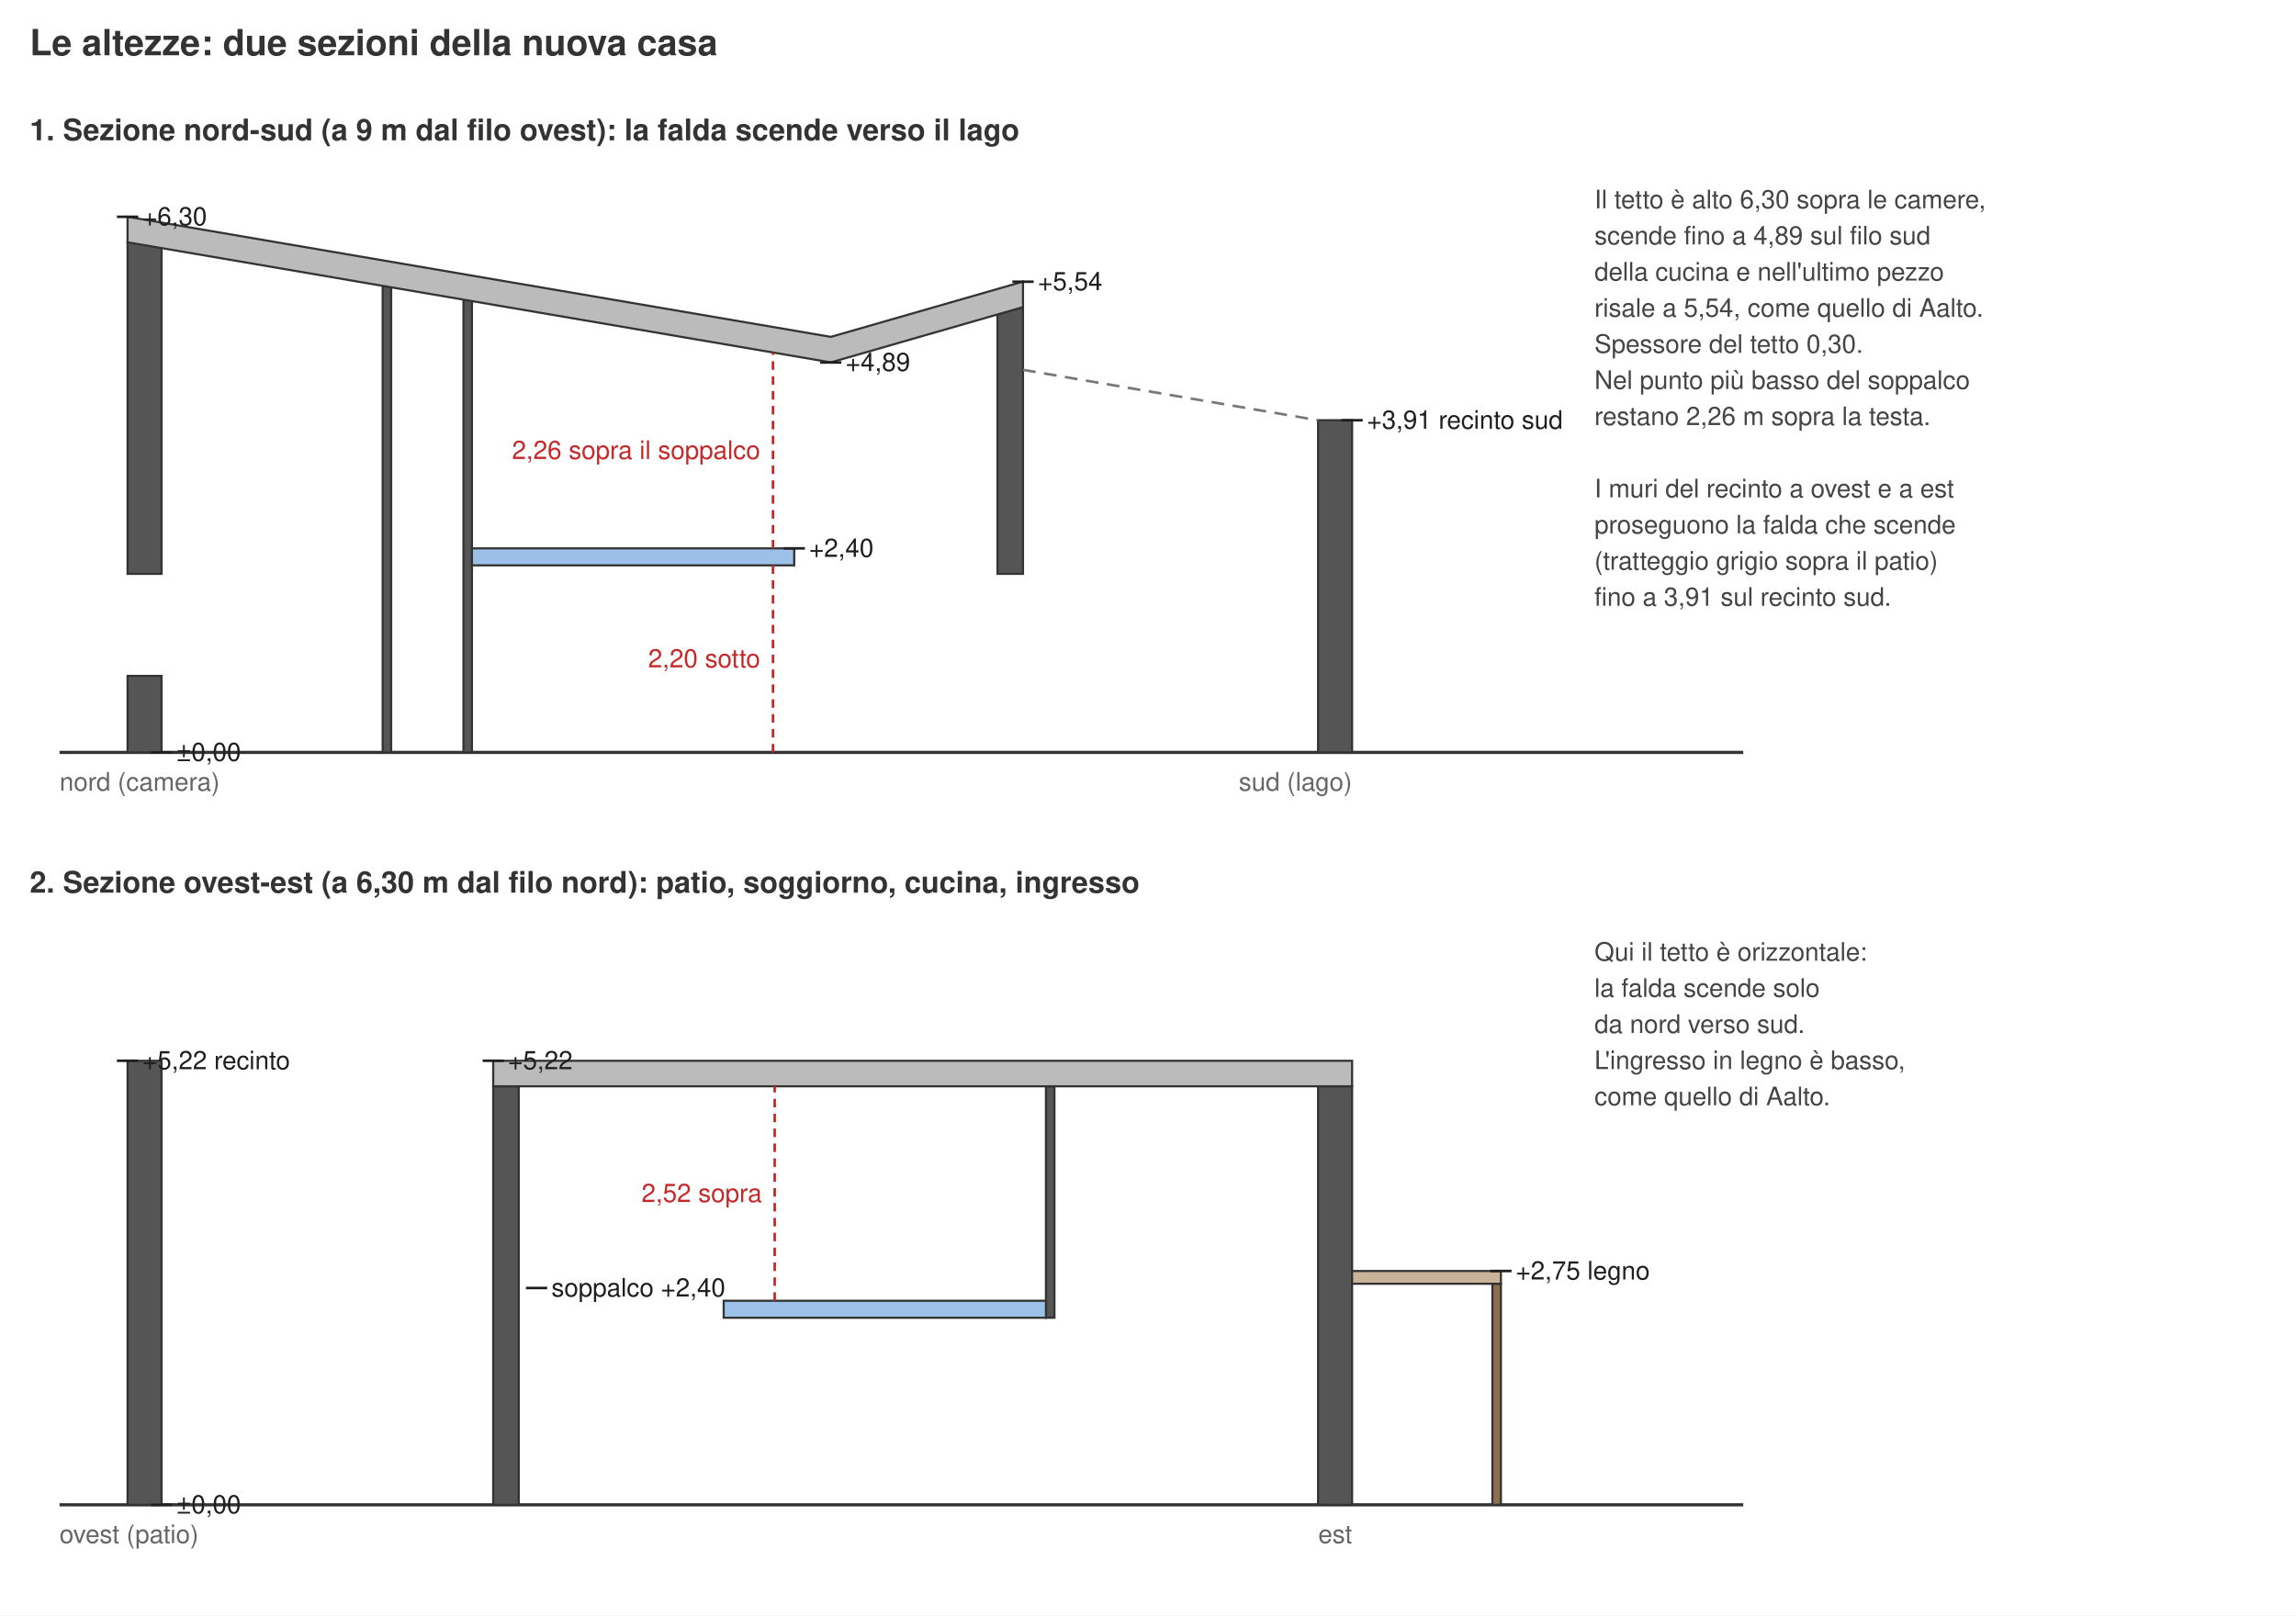
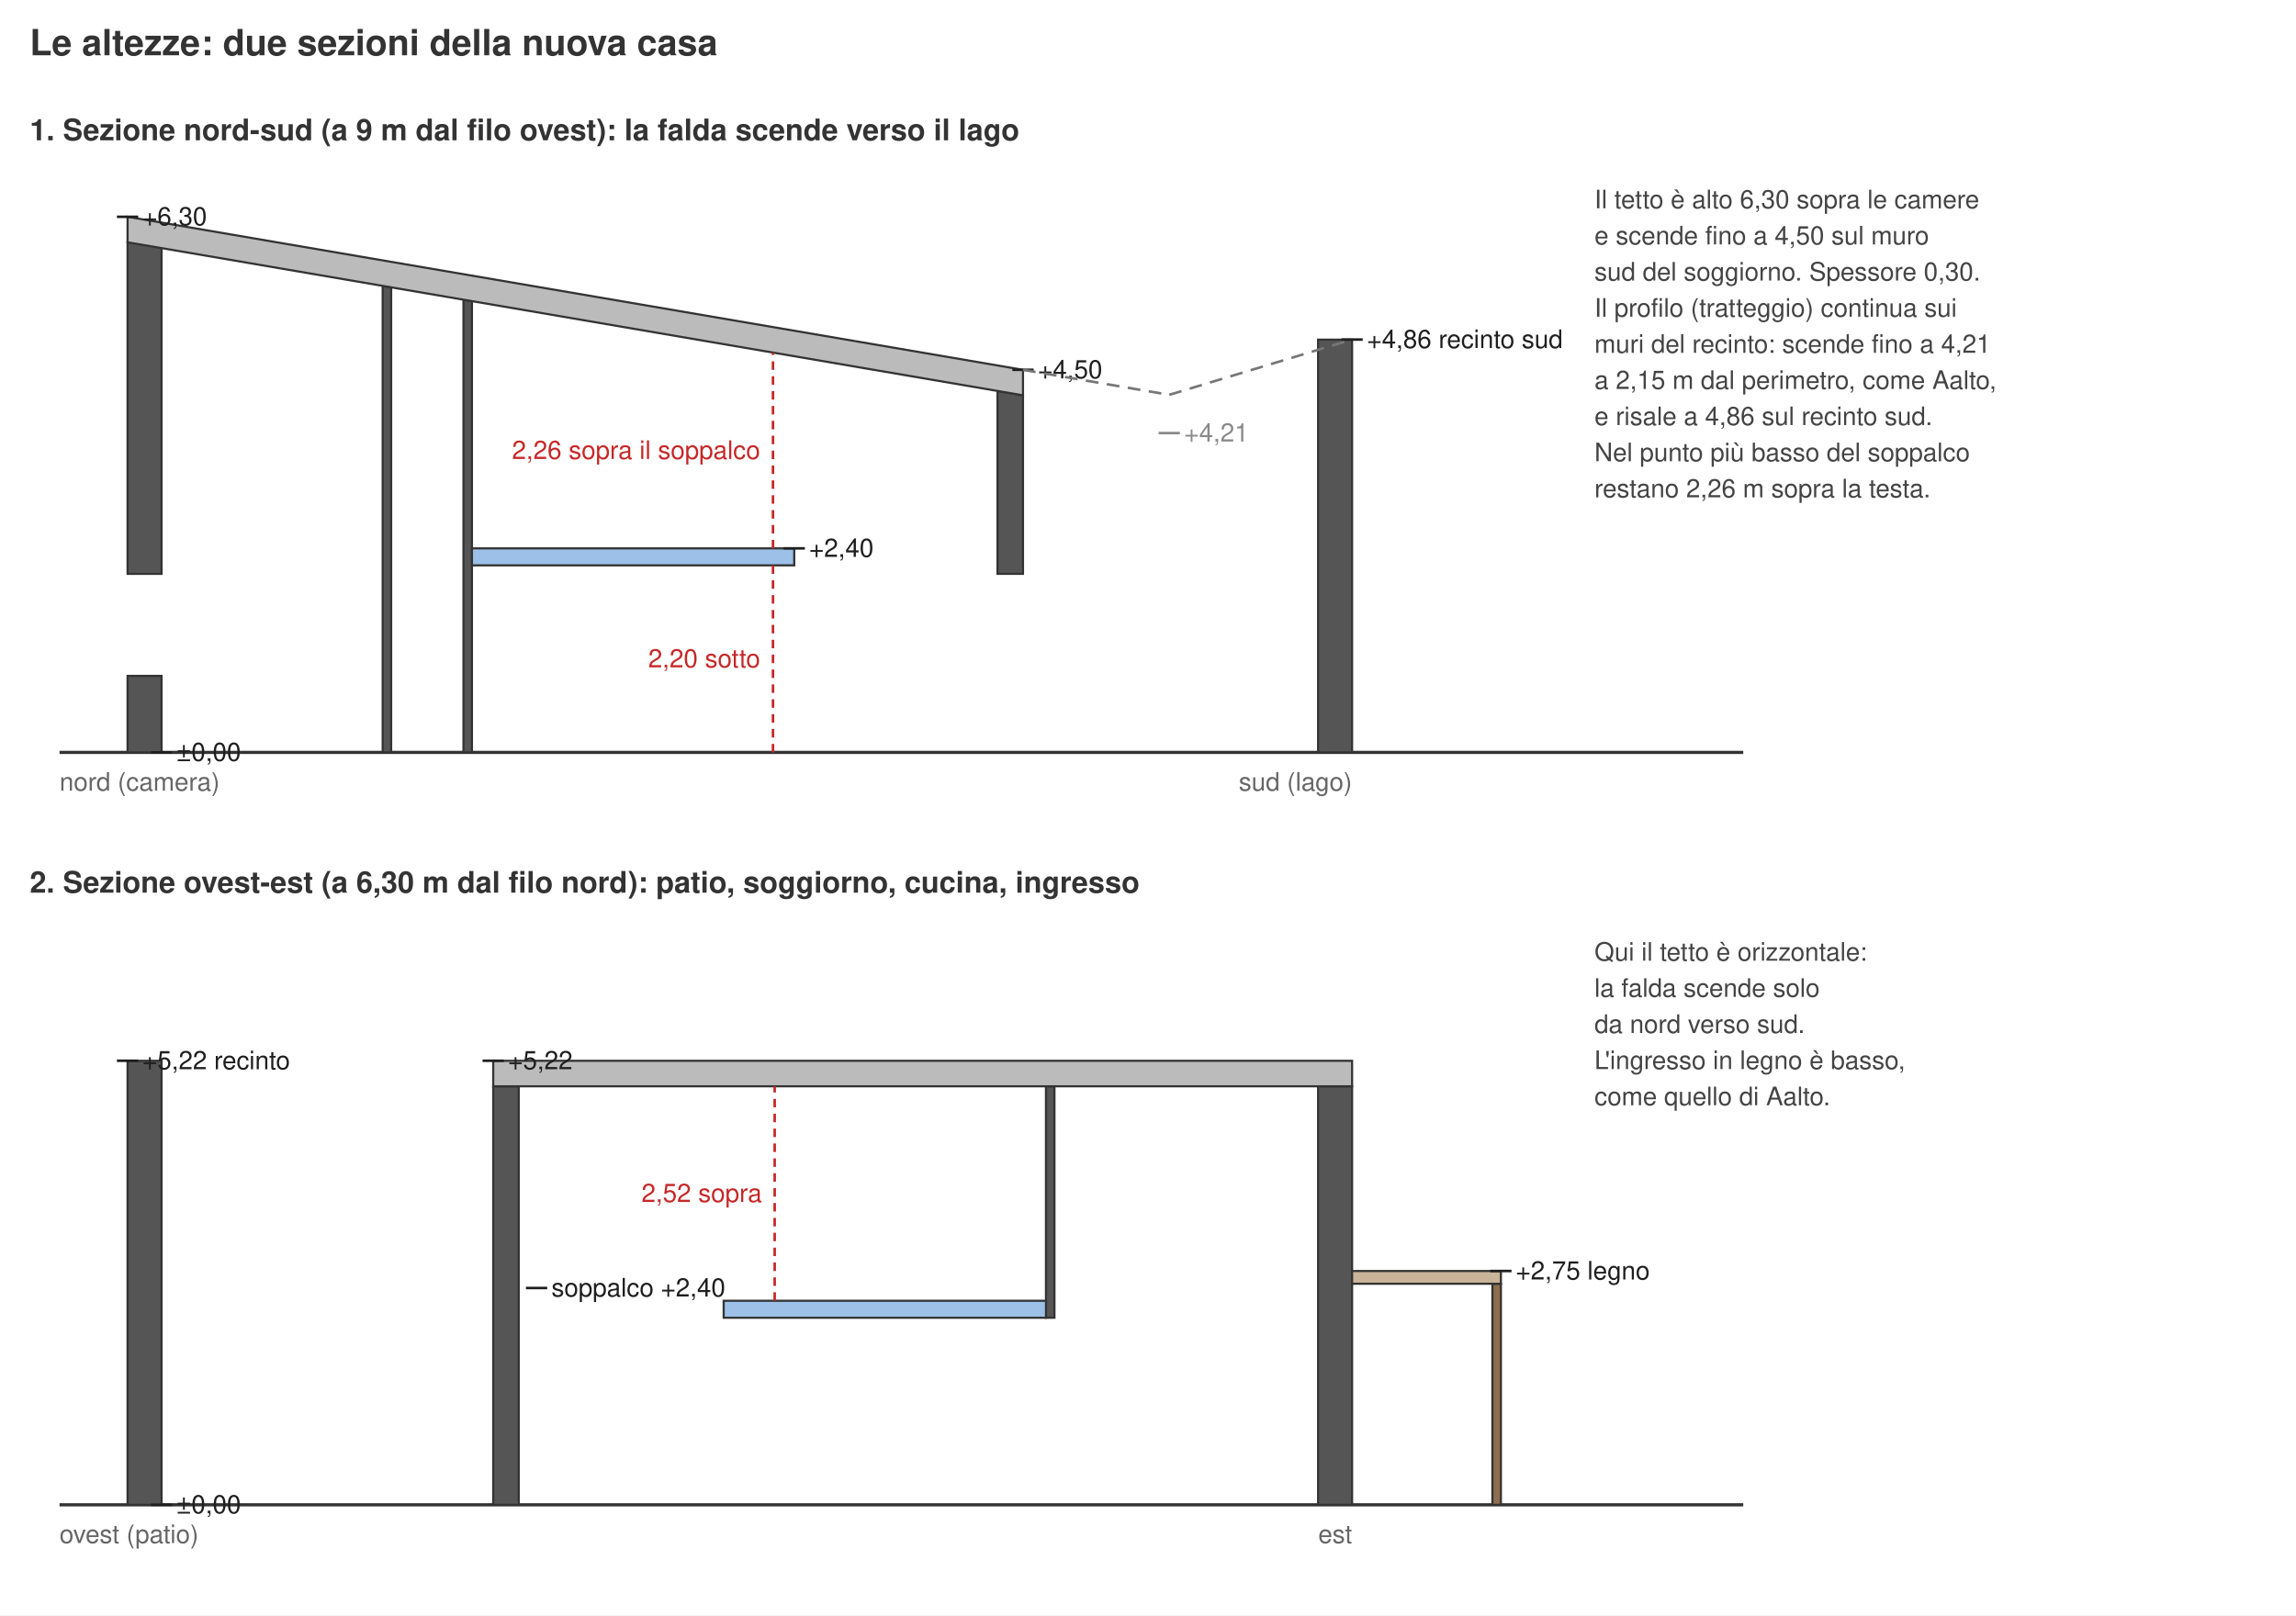
<svg xmlns="http://www.w3.org/2000/svg" viewBox="0 0 1080 760" width="1080" height="760">
  <rect width="100%" height="100%" fill="#ffffff" />
  <text x="14" y="26" font-family="Helvetica, Arial, sans-serif" font-size="17" font-weight="bold" fill="#333">Le altezze: due sezioni della nuova casa</text>
  <text x="14" y="66" font-family="Helvetica, Arial, sans-serif" font-size="14" font-weight="bold" fill="#333">1. Sezione nord-sud (a 9 m dal filo ovest): la falda scende verso il lago</text>
  <line x1="28.0" y1="354.0" x2="820.0" y2="354.0" stroke="#333" stroke-width="1.5" />
  <path d="M 60.0 354.0 L 76.0 354.0 L 76.0 318.0 L 60.0 318.0 Z" fill="#555" stroke="#333" stroke-width="1" />
  <path d="M 60.0 270.0 L 76.0 270.0 L 76.0 114.0 L 60.0 114.0 Z" fill="#555" stroke="#333" stroke-width="1" />
  <path d="M 180.0 354.0 L 184.0 354.0 L 184.0 135.2 L 180.0 134.5 Z" fill="#555" stroke="#333" stroke-width="1" />
  <path d="M 218.0 354.0 L 222.0 354.0 L 222.0 141.7 L 218.0 141.0 Z" fill="#555" stroke="#333" stroke-width="1" />
-   <path d="M 469.2 270.0 L 481.2 270.0 L 481.2 144.5 L 469.2 148.0 Z" fill="#555" stroke="#333" stroke-width="1" />
-   <path d="M 620.0 354.0 L 636.0 354.0 L 636.0 197.7 L 620.0 197.7 Z" fill="#555" stroke="#333" stroke-width="1" />
-   <path d="M 60.0 102.0 L 390.8 158.5 L 481.2 132.5 L 481.2 144.5 L 390.8 170.5 L 60.0 114.0 Z" fill="#bbb" stroke="#333" stroke-width="1" />
+   <path d="M 469.2 270.0 L 481.2 270.0 L 481.2 186.0 L 469.2 183.9 Z" fill="#555" stroke="#333" stroke-width="1" />
+   <path d="M 620.0 354.0 L 636.0 354.0 L 636.0 159.8 L 620.0 159.8 Z" fill="#555" stroke="#333" stroke-width="1" />
+   <path d="M 60.0 102.0 L 481.2 174.0 L 481.2 186.0 L 60.0 114.0 Z" fill="#bbb" stroke="#333" stroke-width="1" />
  <path d="M 222.0 266.0 L 373.6 266.0 L 373.6 258.0 L 222.0 258.0 Z" fill="#9cc0e8" stroke="#333" stroke-width="1" />
  <line x1="55" y1="102.0" x2="65" y2="102.0" stroke="#1f1f1f" stroke-width="1.2" />
  <text x="67" y="106.0" font-family="Helvetica, Arial, sans-serif" font-size="12" fill="#1f1f1f">+6,30</text>
-   <line x1="476.2" y1="132.547" x2="486.2" y2="132.547" stroke="#1f1f1f" stroke-width="1.2" />
-   <text x="488.2" y="136.547" font-family="Helvetica, Arial, sans-serif" font-size="12" fill="#1f1f1f">+5,54</text>
-   <line x1="385.8" y1="170.547" x2="395.8" y2="170.547" stroke="#1f1f1f" stroke-width="1.2" />
-   <text x="397.8" y="174.547" font-family="Helvetica, Arial, sans-serif" font-size="12" fill="#1f1f1f">+4,89</text>
+   <line x1="476.2" y1="174.0" x2="486.2" y2="174.0" stroke="#1f1f1f" stroke-width="1.2" />
+   <text x="488.2" y="178.0" font-family="Helvetica, Arial, sans-serif" font-size="12" fill="#1f1f1f">+4,50</text>
+   <line x1="545.0" y1="203.761" x2="555.0" y2="203.761" stroke="#8a8a8a" stroke-width="1.2" />
+   <text x="557.0" y="207.761" font-family="Helvetica, Arial, sans-serif" font-size="12" fill="#8a8a8a">+4,21</text>
  <line x1="368.6" y1="258.0" x2="378.6" y2="258.0" stroke="#1f1f1f" stroke-width="1.2" />
  <text x="380.6" y="262.0" font-family="Helvetica, Arial, sans-serif" font-size="12" fill="#1f1f1f">+2,40</text>
-   <line x1="631.0" y1="197.726" x2="641.0" y2="197.726" stroke="#1f1f1f" stroke-width="1.2" />
-   <text x="643.0" y="201.726" font-family="Helvetica, Arial, sans-serif" font-size="12" fill="#1f1f1f">+3,91 recinto sud</text>
+   <line x1="631.0" y1="159.761" x2="641.0" y2="159.761" stroke="#1f1f1f" stroke-width="1.2" />
+   <text x="643.0" y="163.761" font-family="Helvetica, Arial, sans-serif" font-size="12" fill="#1f1f1f">+4,86 recinto sud</text>
  <line x1="71.0" y1="354.0" x2="81.0" y2="354.0" stroke="#1f1f1f" stroke-width="1.2" />
  <text x="83.0" y="358.0" font-family="Helvetica, Arial, sans-serif" font-size="12" fill="#1f1f1f">±0,00</text>
-   <line x1="481.2" y1="174.0" x2="620.0" y2="197.726" stroke="#777" stroke-width="1.2" stroke-dasharray="6,4" />
+   <line x1="481.2" y1="174.0" x2="550.0" y2="185.761" stroke="#777" stroke-width="1.2" stroke-dasharray="6,4" />
+   <line x1="550.0" y1="185.761" x2="636.0" y2="159.761" stroke="#777" stroke-width="1.2" stroke-dasharray="6,4" />
  <line x1="363.6" y1="258.0" x2="363.6" y2="165.897" stroke="#c62828" stroke-width="1.2" stroke-dasharray="4,3" />
  <text x="357.6" y="215.949" font-family="Helvetica, Arial, sans-serif" font-size="12" fill="#c62828" text-anchor="end">2,26 sopra il soppalco</text>
  <line x1="363.6" y1="354.0" x2="363.6" y2="266.0" stroke="#c62828" stroke-width="1.2" stroke-dasharray="4,3" />
  <text x="357.6" y="314.0" font-family="Helvetica, Arial, sans-serif" font-size="12" fill="#c62828" text-anchor="end">2,20 sotto</text>
-   <text x="750.0" y="98" font-family="Helvetica, Arial, sans-serif" font-size="12" fill="#444">Il tetto è alto 6,30 sopra le camere,</text>
-   <text x="750.0" y="115" font-family="Helvetica, Arial, sans-serif" font-size="12" fill="#444">scende fino a 4,89 sul filo sud</text>
-   <text x="750.0" y="132" font-family="Helvetica, Arial, sans-serif" font-size="12" fill="#444">della cucina e nell'ultimo pezzo</text>
-   <text x="750.0" y="149" font-family="Helvetica, Arial, sans-serif" font-size="12" fill="#444">risale a 5,54, come quello di Aalto.</text>
-   <text x="750.0" y="166" font-family="Helvetica, Arial, sans-serif" font-size="12" fill="#444">Spessore del tetto 0,30.</text>
-   <text x="750.0" y="183" font-family="Helvetica, Arial, sans-serif" font-size="12" fill="#444">Nel punto più basso del soppalco</text>
-   <text x="750.0" y="200" font-family="Helvetica, Arial, sans-serif" font-size="12" fill="#444">restano 2,26 m sopra la testa.</text>
-   <text x="750.0" y="217" font-family="Helvetica, Arial, sans-serif" font-size="12" fill="#444" />
-   <text x="750.0" y="234" font-family="Helvetica, Arial, sans-serif" font-size="12" fill="#444">I muri del recinto a ovest e a est</text>
-   <text x="750.0" y="251" font-family="Helvetica, Arial, sans-serif" font-size="12" fill="#444">proseguono la falda che scende</text>
-   <text x="750.0" y="268" font-family="Helvetica, Arial, sans-serif" font-size="12" fill="#444">(tratteggio grigio sopra il patio)</text>
-   <text x="750.0" y="285" font-family="Helvetica, Arial, sans-serif" font-size="12" fill="#444">fino a 3,91 sul recinto sud.</text>
+   <text x="750.0" y="98" font-family="Helvetica, Arial, sans-serif" font-size="12" fill="#444">Il tetto è alto 6,30 sopra le camere</text>
+   <text x="750.0" y="115" font-family="Helvetica, Arial, sans-serif" font-size="12" fill="#444">e scende fino a 4,50 sul muro</text>
+   <text x="750.0" y="132" font-family="Helvetica, Arial, sans-serif" font-size="12" fill="#444">sud del soggiorno. Spessore 0,30.</text>
+   <text x="750.0" y="149" font-family="Helvetica, Arial, sans-serif" font-size="12" fill="#444">Il profilo (tratteggio) continua sui</text>
+   <text x="750.0" y="166" font-family="Helvetica, Arial, sans-serif" font-size="12" fill="#444">muri del recinto: scende fino a 4,21</text>
+   <text x="750.0" y="183" font-family="Helvetica, Arial, sans-serif" font-size="12" fill="#444">a 2,15 m dal perimetro, come Aalto,</text>
+   <text x="750.0" y="200" font-family="Helvetica, Arial, sans-serif" font-size="12" fill="#444">e risale a 4,86 sul recinto sud.</text>
+   <text x="750.0" y="217" font-family="Helvetica, Arial, sans-serif" font-size="12" fill="#444">Nel punto più basso del soppalco</text>
+   <text x="750.0" y="234" font-family="Helvetica, Arial, sans-serif" font-size="12" fill="#444">restano 2,26 m sopra la testa.</text>
  <text x="28.0" y="372.0" font-family="Helvetica, Arial, sans-serif" font-size="12" fill="#666">nord (camera)</text>
  <text x="636.0" y="372.0" font-family="Helvetica, Arial, sans-serif" font-size="12" fill="#666" text-anchor="end">sud (lago)</text>
  <text x="14" y="420" font-family="Helvetica, Arial, sans-serif" font-size="14" font-weight="bold" fill="#333">2. Sezione ovest-est (a 6,30 m dal filo nord): patio, soggiorno, cucina, ingresso</text>
  <line x1="28.0" y1="708.0" x2="820.0" y2="708.0" stroke="#333" stroke-width="1.5" />
  <path d="M 60.0 708.0 L 76.0 708.0 L 76.0 499.1 L 60.0 499.1 Z" fill="#555" stroke="#333" stroke-width="1" />
  <path d="M 232.0 708.0 L 244.0 708.0 L 244.0 511.1 L 232.0 511.1 Z" fill="#555" stroke="#333" stroke-width="1" />
  <path d="M 492.0 620.0 L 496.0 620.0 L 496.0 511.1 L 492.0 511.1 Z" fill="#555" stroke="#333" stroke-width="1" />
  <path d="M 620.0 708.0 L 636.0 708.0 L 636.0 511.1 L 620.0 511.1 Z" fill="#555" stroke="#333" stroke-width="1" />
  <path d="M 702.0 708.0 L 706.0 708.0 L 706.0 604.0 L 702.0 604.0 Z" fill="#8d6e4f" stroke="#333" stroke-width="1" />
  <path d="M 232.0 511.1 L 636.0 511.1 L 636.0 499.1 L 232.0 499.1 Z" fill="#bbb" stroke="#333" stroke-width="1" />
  <path d="M 636.0 604.0 L 706.0 604.0 L 706.0 598.0 L 636.0 598.0 Z" fill="#c9b49a" stroke="#333" stroke-width="1" />
  <path d="M 340.4 620.0 L 492.0 620.0 L 492.0 612.0 L 340.4 612.0 Z" fill="#9cc0e8" stroke="#333" stroke-width="1" />
  <line x1="55" y1="499.077" x2="65" y2="499.077" stroke="#1f1f1f" stroke-width="1.2" />
  <text x="67" y="503.077" font-family="Helvetica, Arial, sans-serif" font-size="12" fill="#1f1f1f">+5,22 recinto</text>
  <line x1="227.0" y1="499.077" x2="237.0" y2="499.077" stroke="#1f1f1f" stroke-width="1.2" />
  <text x="239.0" y="503.077" font-family="Helvetica, Arial, sans-serif" font-size="12" fill="#1f1f1f">+5,22</text>
  <line x1="247.4" y1="606.0" x2="257.4" y2="606.0" stroke="#1f1f1f" stroke-width="1.2" />
  <text x="259.4" y="610.0" font-family="Helvetica, Arial, sans-serif" font-size="12" fill="#1f1f1f">soppalco +2,40</text>
  <line x1="701.0" y1="598.0" x2="711.0" y2="598.0" stroke="#1f1f1f" stroke-width="1.2" />
  <text x="713.0" y="602.0" font-family="Helvetica, Arial, sans-serif" font-size="12" fill="#1f1f1f">+2,75 legno</text>
  <line x1="71.0" y1="708.0" x2="81.0" y2="708.0" stroke="#1f1f1f" stroke-width="1.2" />
  <text x="83.0" y="712.0" font-family="Helvetica, Arial, sans-serif" font-size="12" fill="#1f1f1f">±0,00</text>
  <line x1="364.4" y1="612.0" x2="364.4" y2="511.077" stroke="#c62828" stroke-width="1.2" stroke-dasharray="4,3" />
  <text x="358.4" y="565.538" font-family="Helvetica, Arial, sans-serif" font-size="12" fill="#c62828" text-anchor="end">2,52 sopra</text>
  <text x="750.0" y="452" font-family="Helvetica, Arial, sans-serif" font-size="12" fill="#444">Qui il tetto è orizzontale:</text>
  <text x="750.0" y="469" font-family="Helvetica, Arial, sans-serif" font-size="12" fill="#444">la falda scende solo</text>
  <text x="750.0" y="486" font-family="Helvetica, Arial, sans-serif" font-size="12" fill="#444">da nord verso sud.</text>
  <text x="750.0" y="503" font-family="Helvetica, Arial, sans-serif" font-size="12" fill="#444">L'ingresso in legno è basso,</text>
  <text x="750.0" y="520" font-family="Helvetica, Arial, sans-serif" font-size="12" fill="#444">come quello di Aalto.</text>
  <text x="28.0" y="726.0" font-family="Helvetica, Arial, sans-serif" font-size="12" fill="#666">ovest (patio)</text>
  <text x="636.0" y="726.0" font-family="Helvetica, Arial, sans-serif" font-size="12" fill="#666" text-anchor="end">est</text>
</svg>
